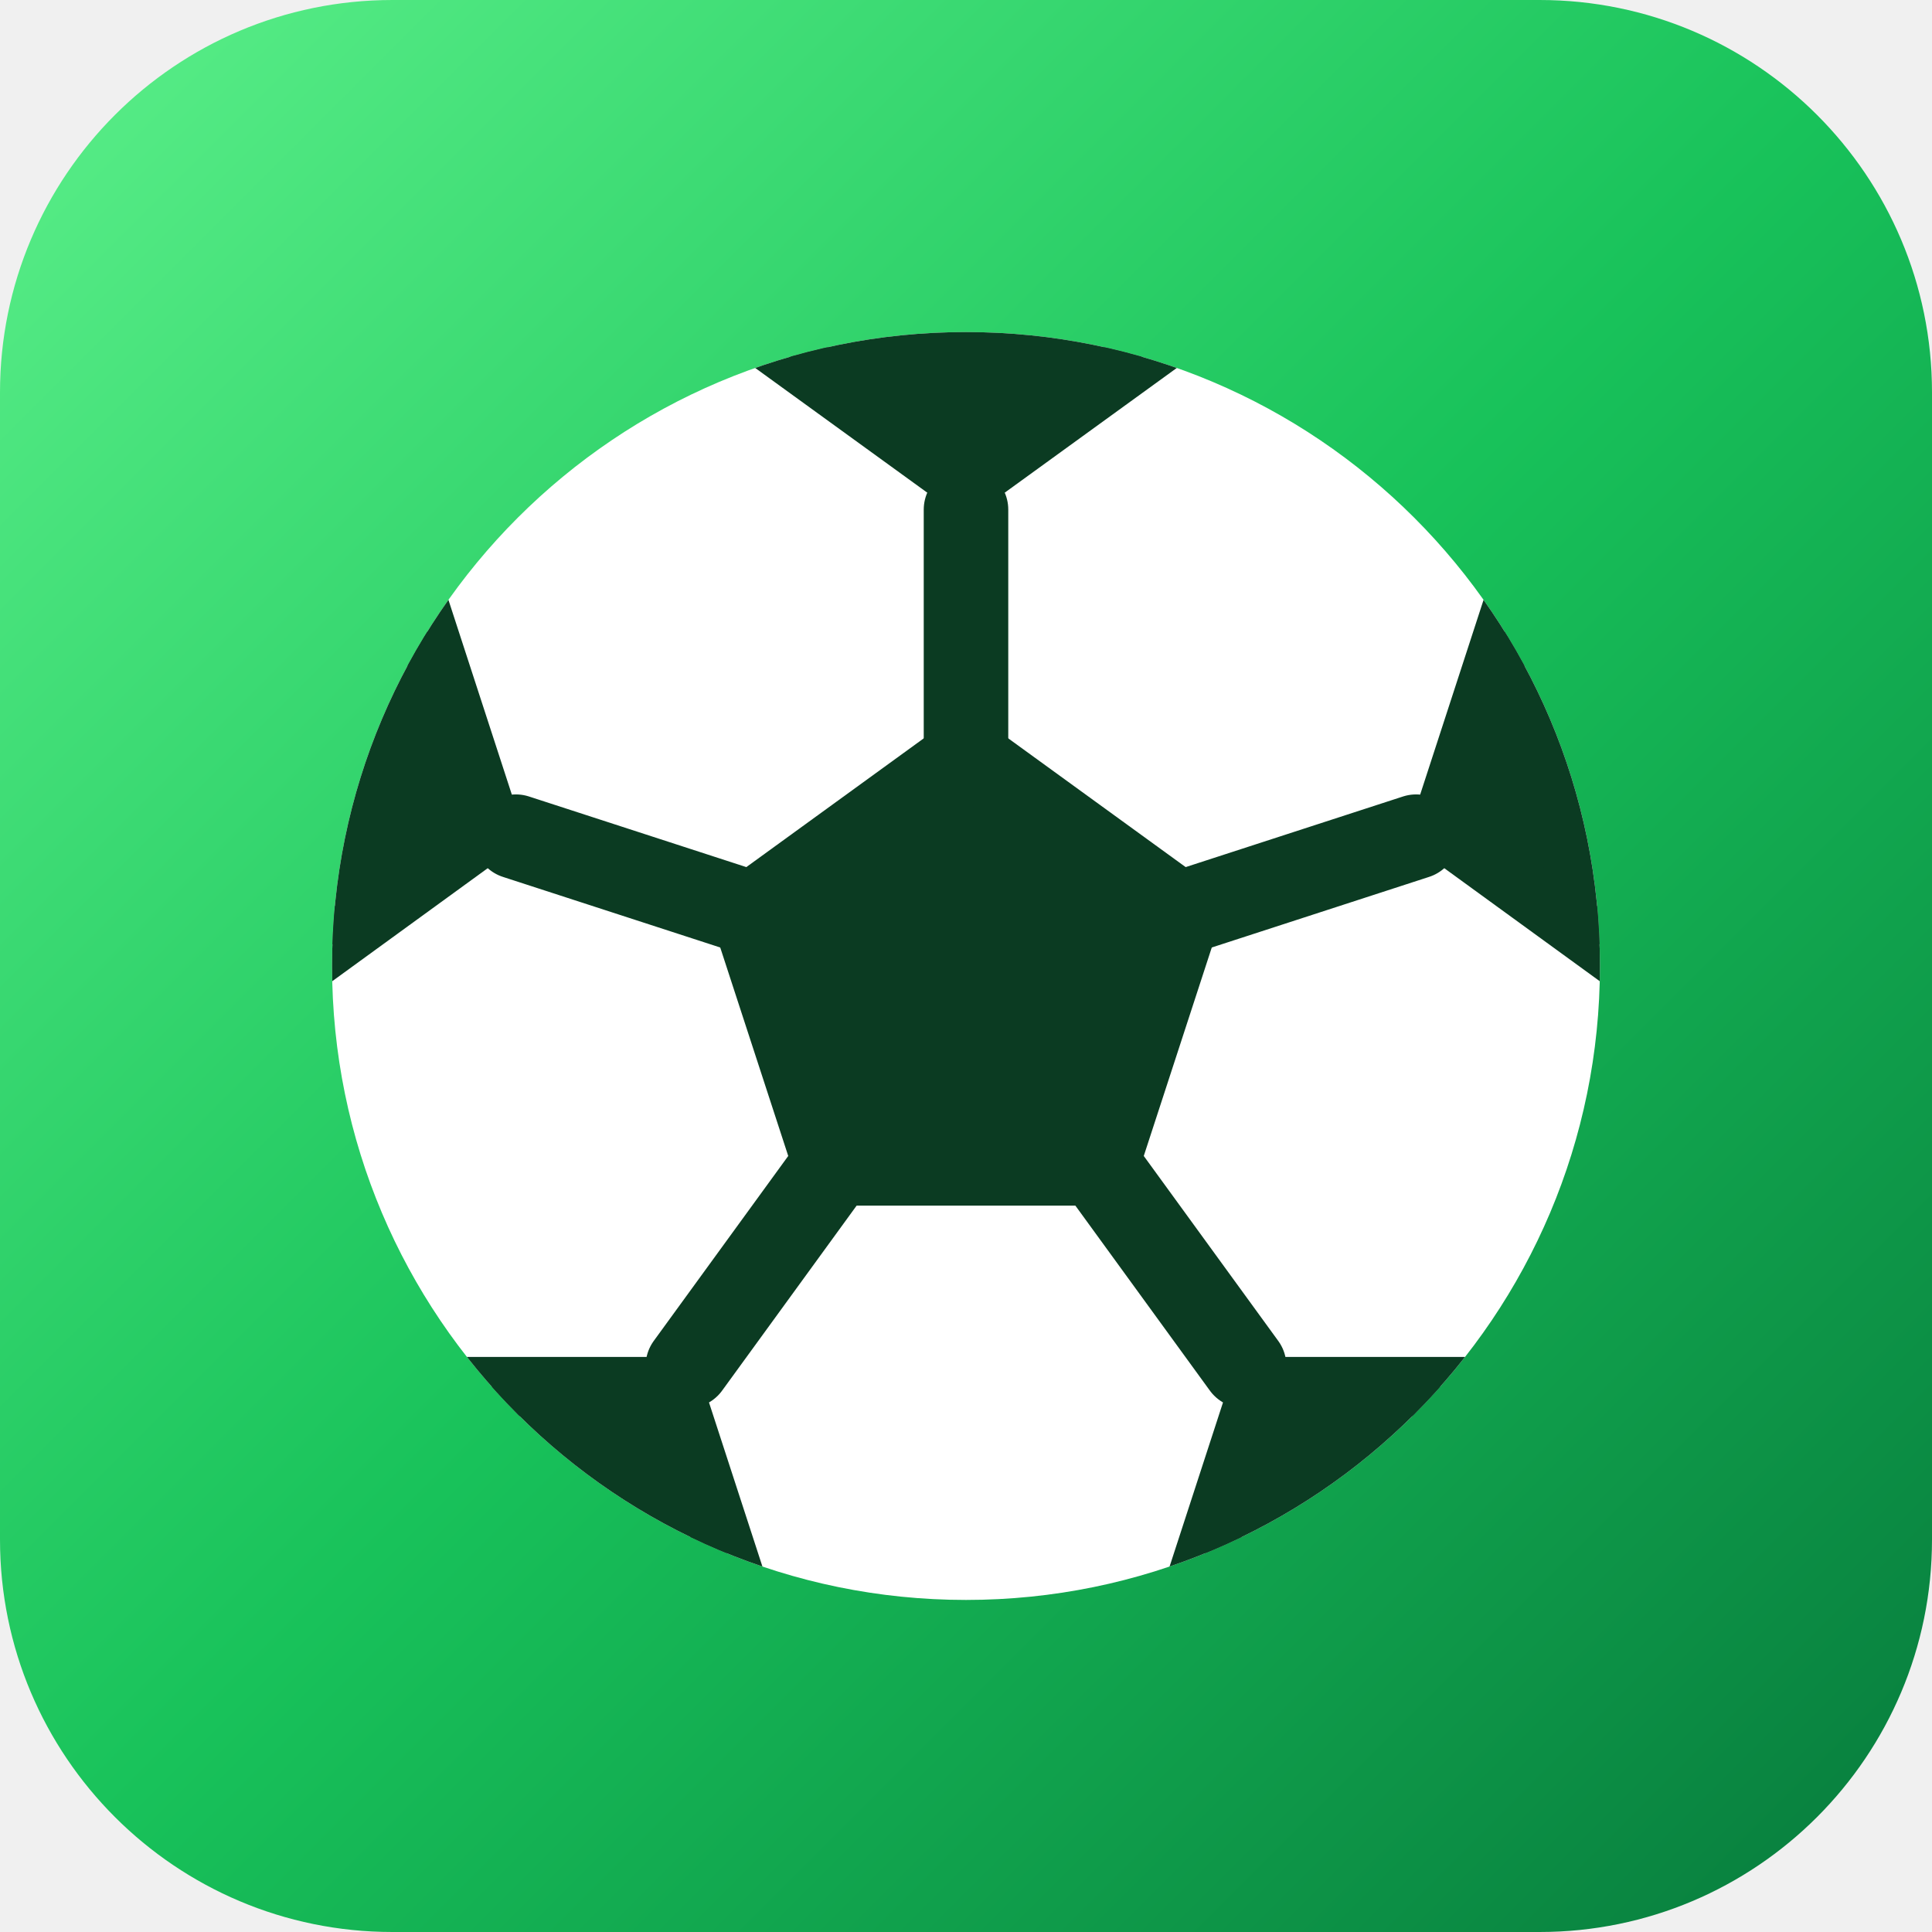
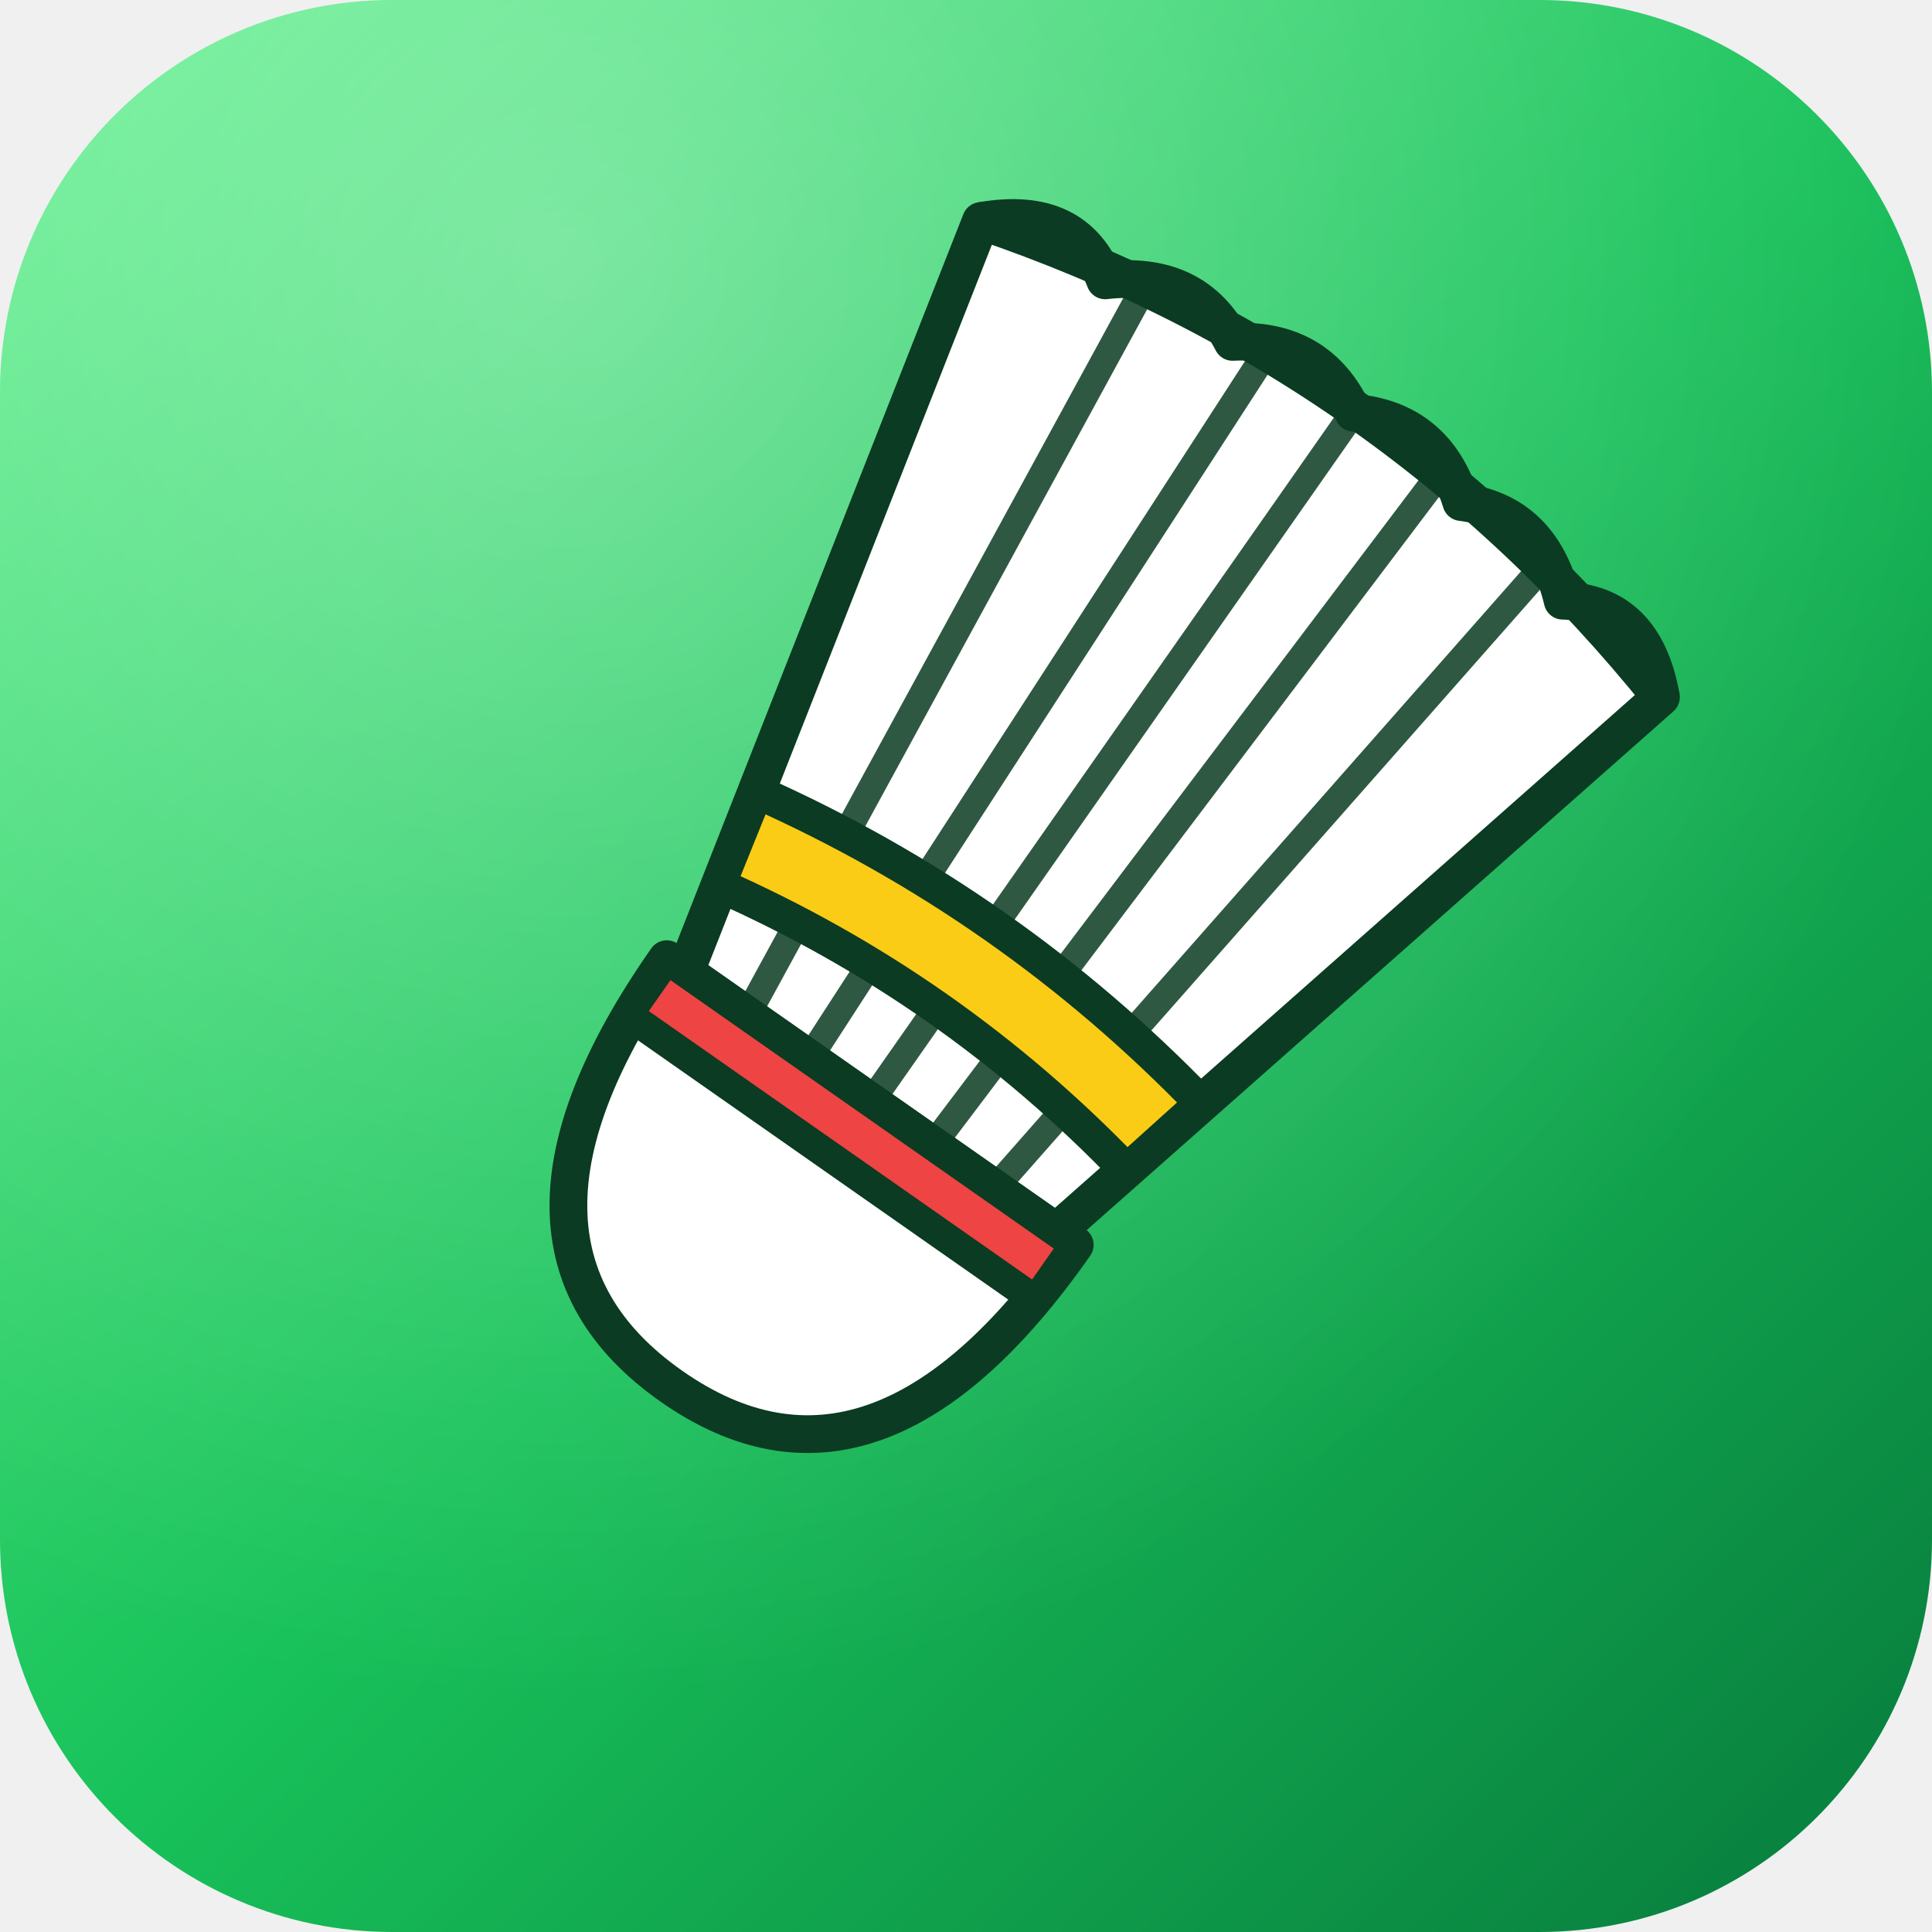
<svg xmlns="http://www.w3.org/2000/svg" viewBox="0 0 512 512">
  <defs>
    <linearGradient id="BG" x1="0" y1="0" x2="512" y2="512" gradientUnits="userSpaceOnUse">
      <stop offset="0" stop-color="#5CF08A" />
      <stop offset=".5" stop-color="#18C25A" />
      <stop offset="1" stop-color="#077A3C" />
    </linearGradient>
    <linearGradient id="BGu" x1="27.43" y1="27.43" x2="484.57" y2="484.57" gradientUnits="userSpaceOnUse">
      <stop offset="0" stop-color="#5CF08A" />
      <stop offset=".5" stop-color="#18C25A" />
      <stop offset="1" stop-color="#077A3C" />
    </linearGradient>
    <radialGradient id="HL" cx="150" cy="70" r="380" gradientUnits="userSpaceOnUse">
      <stop offset="0" stop-color="#fff" stop-opacity=".32" />
      <stop offset="1" stop-color="#fff" stop-opacity="0" />
    </radialGradient>
  </defs>
  <rect width="512" height="512" rx="104" fill="url(#BG)" />
-   <g transform="translate(-30.72 -30.72) scale(1.12)">
-     <circle cx="256" cy="256" r="150" fill="#fff" />
-     <clipPath id="ball">
-       <circle cx="256" cy="256" r="150" />
-     </clipPath>
-     <g clip-path="url(#ball)">
-       <path d="M256.0 206.0 L307.4 243.3 L287.7 303.7 L224.3 303.7 L204.6 243.3Z" fill="#0B3B22" stroke="#0B3B22" stroke-width="18" stroke-linejoin="round" />
-       <path d="M256.0 206.0 L256.0 148.0" stroke="#0B3B22" stroke-width="20" stroke-linecap="round" />
-       <path d="M256.0 142.0 L208.4 107.5 L226.6 51.5 L285.4 51.5 L303.6 107.5Z" fill="#0B3B22" stroke="#0B3B22" stroke-width="14" stroke-linejoin="round" />
-       <path d="M307.4 243.3 L362.5 225.4" stroke="#0B3B22" stroke-width="20" stroke-linecap="round" />
-       <path d="M368.2 223.5 L386.4 167.6 L445.2 167.6 L463.3 223.5 L415.8 258.1Z" fill="#0B3B22" stroke="#0B3B22" stroke-width="14" stroke-linejoin="round" />
-       <path d="M287.7 303.7 L321.8 350.6" stroke="#0B3B22" stroke-width="20" stroke-linecap="round" />
-       <path d="M325.4 355.5 L384.1 355.5 L402.3 411.4 L354.7 445.9 L307.2 411.4Z" fill="#0B3B22" stroke="#0B3B22" stroke-width="14" stroke-linejoin="round" />
-       <path d="M224.3 303.7 L190.2 350.6" stroke="#0B3B22" stroke-width="20" stroke-linecap="round" />
-       <path d="M186.6 355.5 L204.8 411.4 L157.3 445.9 L109.7 411.4 L127.9 355.5Z" fill="#0B3B22" stroke="#0B3B22" stroke-width="14" stroke-linejoin="round" />
-       <path d="M204.6 243.3 L149.5 225.4" stroke="#0B3B22" stroke-width="20" stroke-linecap="round" />
-       <path d="M143.8 223.5 L96.2 258.1 L48.7 223.5 L66.8 167.6 L125.6 167.6Z" fill="#0B3B22" stroke="#0B3B22" stroke-width="14" stroke-linejoin="round" />
+   <rect width="512" height="512" rx="104" fill="url(#HL)" />
+   <g transform="rotate(35 256 256)">
+     <path d="M196 300 L146 92 Q256 60 366 92 L316 300 Z" fill="#ffffff" />
+     <path d="M196 300 L146 92 Q256 60 366 92 L316 300 Z" fill="none" stroke="#0B3B22" stroke-width="10" stroke-linejoin="round" />
+     <g stroke="#0B3B22" stroke-width="7" stroke-linecap="round" opacity=".85">
+       <path d="M216 300 L192 86" />
+       <path d="M236 300 L228 79" />
+       <path d="M256 300 L256 77" />
+       <path d="M276 300 L284 79" />
+       <path d="M296 300 L320 86" />
    </g>
+     <path d="M146 92 Q164 74 182 86 Q200 70 219 80 Q237 66 256 77 Q275 66 293 80 Q312 70 330 86 Q348 74 366 92" fill="none" stroke="#0B3B22" stroke-width="10" stroke-linejoin="round" />
+     <path d="M184 250 Q256 236 328 250 L322 276 Q256 263 190 276 Z" fill="#FACC15" stroke="#0B3B22" stroke-width="9" stroke-linejoin="round" />
+     <path d="M190 300 L322 300 Q322 392 256 392 Q190 392 190 300 Z" fill="#ffffff" stroke="#0B3B22" stroke-width="10" stroke-linejoin="round" />
+     <path d="M190 300 L322 300 L322 318 L190 318 Z" fill="#EF4444" stroke="#0B3B22" stroke-width="8" stroke-linejoin="round" />
  </g>
</svg>
